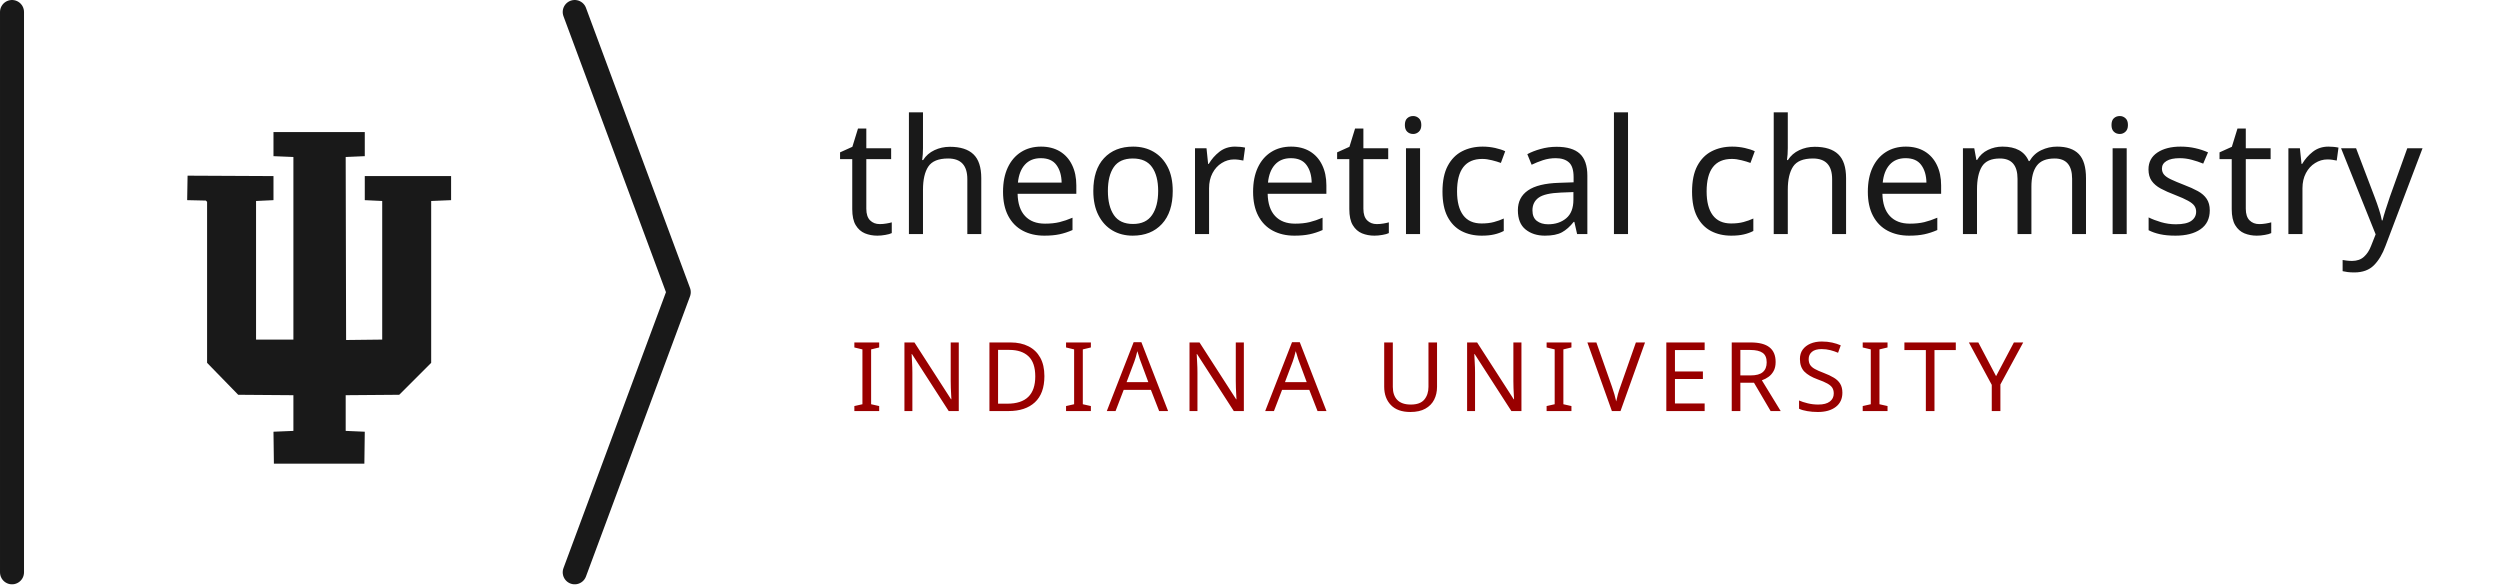
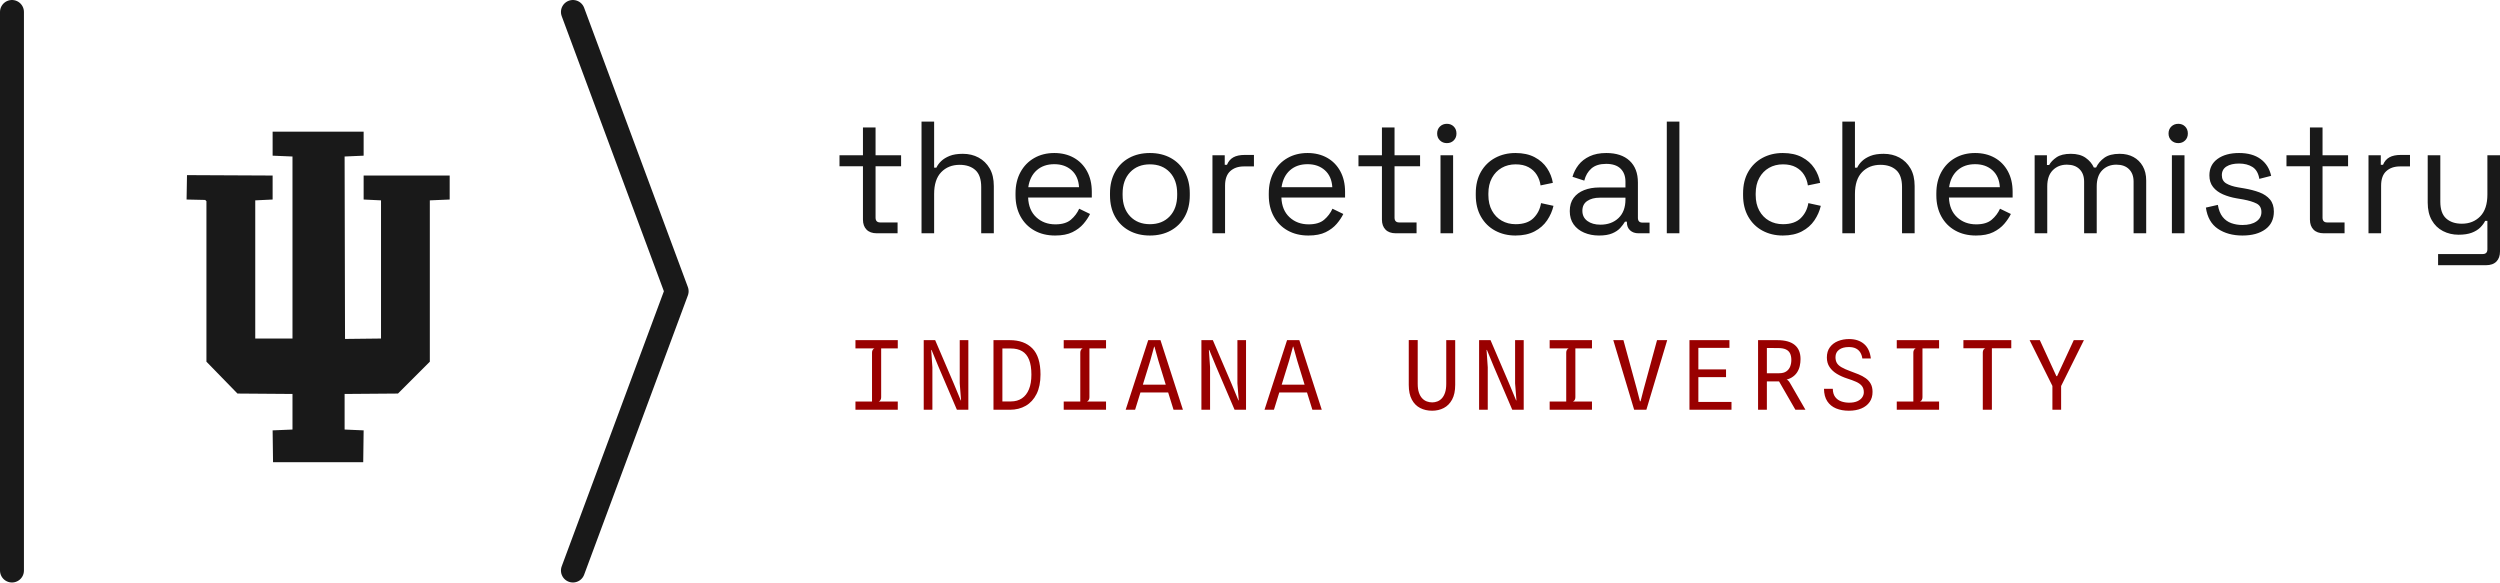
- <svg xmlns="http://www.w3.org/2000/svg" width="165.274mm" height="38.629mm" viewBox="0 0 165.274 38.629" version="1.1" id="svg1">
+ <svg xmlns="http://www.w3.org/2000/svg" width="165.792mm" height="38.629mm" viewBox="0 0 165.792 38.629" version="1.1" id="svg1" xml:space="preserve">
  <defs id="defs1" />
-   <g id="layer1" transform="translate(-3.704167,173.5667)">
-     <path d="m 4.498,-172.773 v 37.042" stroke="#eeedeb" stroke-width="1.587" stroke-linecap="round" fill="none" id="path1" style="stroke:#191919;stroke-opacity:1" />
-     <path d="m 41.698,-172.773 6.879,18.521 -6.879,18.521" stroke="#eeedeb" stroke-width="1.587" stroke-linecap="round" stroke-linejoin="round" fill="none" id="path2" style="stroke:#191919;stroke-opacity:1" />
-     <g transform="matrix(0.05486929,0,0,0.05486929,11.55071,-169.4429)" id="g3" style="fill:#191919;fill-opacity:1">
-       <path fill="#eeedeb" fill-rule="evenodd" d="m 186.5,84 h 110 v 29 l -23,1 0.5,220.5 43.5,-0.5 V 167 l -21,-1 v -29 h 104 v 29 l -24,1 V 362 L 338,400.5 273.5,401 v 43 l 23,1 -0.5,38.5 H 187 l -0.5,-38.5 24,-1 V 401 L 144,400.5 106.5,362 V 168 L 105,166.5 82.5,166 83,136.5 186.5,137 v 29 l -21,1 v 167 h 45 V 114 l -24,-1 z" id="path3" style="fill:#191919;fill-opacity:1" />
-     </g>
-     <g id="g2" transform="matrix(0.2645833,0,0,0.2645833,-12.96458,-187.325)">
-       <text xml:space="preserve" style="font-style:normal;font-variant:normal;font-weight:normal;font-stretch:normal;font-size:40px;line-height:1.25;font-family:'Space Grotesk';-inkscape-font-specification:'Space Grotesk, Normal';font-variant-ligatures:none;font-variant-caps:normal;font-variant-numeric:normal;font-variant-east-asian:normal;fill:#191919;fill-opacity:1" x="272.256" y="110.473" id="text1">
-         <tspan id="tspan1" x="272.256" y="110.473">theoretical chemistry</tspan>
-       </text>
-       <text xml:space="preserve" style="font-style:normal;font-variant:normal;font-weight:normal;font-stretch:normal;font-size:24px;line-height:1.25;font-family:'Spline Sans Mono';-inkscape-font-specification:'Spline Sans Mono, Normal';font-variant-ligatures:none;font-variant-caps:normal;font-variant-numeric:normal;font-variant-east-asian:normal;letter-spacing:3px;fill:#990000;fill-opacity:1" x="275.52" y="154.706" id="text2">
-         <tspan id="tspan2" x="275.52" y="154.706" style="letter-spacing:3px;fill:#990000;fill-opacity:1">INDIANA UNIVERSITY</tspan>
-       </text>
+   <g id="layer1" transform="translate(-28.70729,-129.1167)">
+     <g id="g1" transform="matrix(0.2645833,0,0,0.2645833,12.03854,115.3583)">
+       <path d="M 66,55 V 195" stroke="#eeedeb" stroke-width="6" stroke-linecap="round" fill="none" id="path1" style="stroke:#191919;stroke-opacity:1" />
+       <path d="m 206.6,55 26,70 -26,70" stroke="#eeedeb" stroke-width="6" stroke-linecap="round" stroke-linejoin="round" fill="none" id="path2" style="stroke:#191919;stroke-opacity:1" />
+       <g transform="matrix(0.20738,0,0,0.20738,92.65623,67.58598)" id="g3" style="fill:#191919;fill-opacity:1">
+         <path fill="#eeedeb" fill-rule="evenodd" d="m 186.5,84 h 110 v 29 l -23,1 0.5,220.5 43.5,-0.5 V 167 l -21,-1 v -29 h 104 v 29 l -24,1 V 362 L 338,400.5 273.5,401 v 43 l 23,1 -0.5,38.5 H 187 l -0.5,-38.5 24,-1 V 401 L 144,400.5 106.5,362 V 168 L 105,166.5 82.5,166 83,136.5 186.5,137 v 29 l -21,1 v 167 h 45 V 114 l -24,-1 z" id="path3" style="fill:#191919;fill-opacity:1" />
+       </g>
+       <g id="g2">
+         <path d="m 282.776,110.473 q -1.68,0 -2.58,-0.92 -0.9,-0.92 -0.9,-2.52 v -13.36 h -5.88 v -2.76 h 5.88 v -6.96 h 3.16 v 6.96 h 6.4 v 2.76 h -6.4 v 12.88 q 0,1.2 1.16,1.2 h 4.36 v 2.72 z m 11.2,0 v -28 h 3.16 v 11.56 h 0.56 q 0.4,-0.88 1.22,-1.66 0.82,-0.78 2.12,-1.3 1.3,-0.52 3.3,-0.52 2.2,0 3.94,0.94 1.74,0.94 2.78,2.72 1.04,1.78 1.04,4.42 v 11.84 h -3.16 v -11.6 q 0,-2.92 -1.46,-4.24 -1.46,-1.32 -3.94,-1.32 -2.84,0 -4.62,1.84 -1.78,1.84 -1.78,5.48 v 9.84 z m 33.48,0.56 q -2.96,0 -5.2,-1.26 -2.24,-1.26 -3.48,-3.54 -1.24,-2.28 -1.24,-5.28 v -0.48 q 0,-3.04 1.24,-5.32 1.24,-2.28 3.44,-3.54 2.2,-1.26 5.04,-1.26 2.76,0 4.88,1.18 2.12,1.18 3.32,3.38 1.2,2.2 1.2,5.16 v 1.44 h -15.96 q 0.12,3.16 2.04,4.94 1.92,1.78 4.8,1.78 2.52,0 3.88,-1.16 1.36,-1.16 2.08,-2.76 l 2.72,1.32 q -0.6,1.24 -1.66,2.48 -1.06,1.24 -2.76,2.08 -1.7,0.84 -4.34,0.84 z m -6.72,-12.12 h 12.72 q -0.16,-2.72 -1.86,-4.24 -1.7,-1.52 -4.34,-1.52 -2.68,0 -4.4,1.52 -1.72,1.52 -2.12,4.24 z m 30.48,12.12 q -2.96,0 -5.22,-1.24 -2.26,-1.24 -3.52,-3.5 -1.26,-2.26 -1.26,-5.34 v -0.52 q 0,-3.04 1.26,-5.32 1.26,-2.28 3.52,-3.52 2.26,-1.24 5.22,-1.24 2.96,0 5.22,1.24 2.26,1.24 3.52,3.52 1.26,2.28 1.26,5.32 v 0.52 q 0,3.08 -1.26,5.34 -1.26,2.26 -3.52,3.5 -2.26,1.24 -5.22,1.24 z m 0,-2.84 q 3.12,0 4.98,-1.98 1.86,-1.98 1.86,-5.34 v -0.36 q 0,-3.36 -1.86,-5.34 -1.86,-1.98 -4.98,-1.98 -3.08,0 -4.96,1.98 -1.88,1.98 -1.88,5.34 v 0.36 q 0,3.36 1.88,5.34 1.88,1.98 4.96,1.98 z m 15.68,2.28 v -19.56 h 3.08 v 2.4 h 0.56 q 0.52,-1.28 1.6,-1.88 1.08,-0.6 2.84,-0.6 h 2.32 v 2.88 h -2.52 q -2.12,0 -3.42,1.18 -1.3,1.18 -1.3,3.66 v 11.92 z m 24.04,0.56 q -2.96,0 -5.2,-1.26 -2.24,-1.26 -3.48,-3.54 -1.24,-2.28 -1.24,-5.28 v -0.48 q 0,-3.04 1.24,-5.32 1.24,-2.28 3.44,-3.54 2.2,-1.26 5.04,-1.26 2.76,0 4.88,1.18 2.12,1.18 3.32,3.38 1.2,2.2 1.2,5.16 v 1.44 h -15.96 q 0.12,3.16 2.04,4.94 1.92,1.78 4.8,1.78 2.52,0 3.88,-1.16 1.36,-1.16 2.08,-2.76 l 2.72,1.32 q -0.6,1.24 -1.66,2.48 -1.06,1.24 -2.76,2.08 -1.7,0.84 -4.34,0.84 z m -6.72,-12.12 h 12.72 q -0.16,-2.72 -1.86,-4.24 -1.7,-1.52 -4.34,-1.52 -2.68,0 -4.4,1.52 -1.72,1.52 -2.12,4.24 z m 28.64,11.56 q -1.68,0 -2.58,-0.92 -0.9,-0.92 -0.9,-2.52 v -13.36 h -5.88 v -2.76 h 5.88 v -6.96 h 3.16 v 6.96 h 6.4 v 2.76 h -6.4 v 12.88 q 0,1.2 1.16,1.2 h 4.36 v 2.72 z m 11.2,0 v -19.56 h 3.16 v 19.56 z m 1.6,-22.6 q -1.04,0 -1.74,-0.68 -0.7,-0.68 -0.7,-1.72 0,-1.08 0.7,-1.76 0.7,-0.68 1.74,-0.68 1.04,0 1.72,0.68 0.68,0.68 0.68,1.76 0,1.04 -0.68,1.72 -0.68,0.68 -1.72,0.68 z m 17.2,23.16 q -2.84,0 -5.1,-1.22 -2.26,-1.22 -3.56,-3.5 -1.3,-2.28 -1.3,-5.4 v -0.44 q 0,-3.16 1.3,-5.42 1.3,-2.26 3.56,-3.48 2.26,-1.22 5.1,-1.22 2.8,0 4.78,1.04 1.98,1.04 3.12,2.76 1.14,1.72 1.46,3.68 l -3.08,0.64 q -0.2,-1.44 -0.94,-2.64 -0.74,-1.2 -2.06,-1.92 -1.32,-0.72 -3.24,-0.72 -1.96,0 -3.5,0.88 -1.54,0.88 -2.44,2.52 -0.9,1.64 -0.9,3.92 v 0.36 q 0,2.28 0.9,3.92 0.9,1.64 2.44,2.52 1.54,0.88 3.5,0.88 2.92,0 4.46,-1.52 1.54,-1.52 1.9,-3.76 l 3.12,0.68 q -0.44,1.92 -1.6,3.64 -1.16,1.72 -3.14,2.76 -1.98,1.04 -4.78,1.04 z m 20.92,0 q -2.04,0 -3.72,-0.72 -1.68,-0.72 -2.64,-2.08 -0.96,-1.36 -0.96,-3.32 0,-2 0.96,-3.3 0.96,-1.3 2.64,-1.96 1.68,-0.66 3.76,-0.66 h 6.6 v -1.44 q 0,-2.08 -1.22,-3.28 -1.22,-1.2 -3.62,-1.2 -2.36,0 -3.68,1.14 -1.32,1.14 -1.8,3.06 l -2.96,-0.96 q 0.48,-1.64 1.52,-2.98 1.04,-1.34 2.78,-2.16 1.74,-0.82 4.18,-0.82 3.76,0 5.84,1.94 2.08,1.94 2.08,5.46 v 8.84 q 0,1.2 1.12,1.2 h 1.8 v 2.68 h -2.76 q -1.32,0 -2.12,-0.74 -0.8,-0.74 -0.8,-1.98 v -0.2 h -0.48 q -0.44,0.76 -1.18,1.58 -0.74,0.82 -2.02,1.36 -1.28,0.54 -3.32,0.54 z m 0.36,-2.72 q 2.8,0 4.54,-1.66 1.74,-1.66 1.74,-4.66 v -0.44 h -6.48 q -1.88,0 -3.1,0.82 -1.22,0.82 -1.22,2.46 0,1.64 1.26,2.56 1.26,0.92 3.26,0.92 z m 16.64,2.16 v -28 h 3.16 v 28 z m 29.08,0.56 q -2.84,0 -5.1,-1.22 -2.26,-1.22 -3.56,-3.5 -1.3,-2.28 -1.3,-5.4 v -0.44 q 0,-3.16 1.3,-5.42 1.3,-2.26 3.56,-3.48 2.26,-1.22 5.1,-1.22 2.8,0 4.78,1.04 1.98,1.04 3.12,2.76 1.14,1.72 1.46,3.68 l -3.08,0.64 q -0.2,-1.44 -0.94,-2.64 -0.74,-1.2 -2.06,-1.92 -1.32,-0.72 -3.24,-0.72 -1.96,0 -3.5,0.88 -1.54,0.88 -2.44,2.52 -0.9,1.64 -0.9,3.92 v 0.36 q 0,2.28 0.9,3.92 0.9,1.64 2.44,2.52 1.54,0.88 3.5,0.88 2.92,0 4.46,-1.52 1.54,-1.52 1.9,-3.76 l 3.12,0.68 q -0.44,1.92 -1.6,3.64 -1.16,1.72 -3.14,2.76 -1.98,1.04 -4.78,1.04 z m 14.92,-0.56 v -28 h 3.16 v 11.56 h 0.56 q 0.4,-0.88 1.22,-1.66 0.82,-0.78 2.12,-1.3 1.3,-0.52 3.3,-0.52 2.2,0 3.94,0.94 1.74,0.94 2.78,2.72 1.04,1.78 1.04,4.42 v 11.84 h -3.16 v -11.6 q 0,-2.92 -1.46,-4.24 -1.46,-1.32 -3.94,-1.32 -2.84,0 -4.62,1.84 -1.78,1.84 -1.78,5.48 v 9.84 z m 33.48,0.56 q -2.96,0 -5.2,-1.26 -2.24,-1.26 -3.48,-3.54 -1.24,-2.28 -1.24,-5.28 v -0.48 q 0,-3.04 1.24,-5.32 1.24,-2.28 3.44,-3.54 2.2,-1.26 5.04,-1.26 2.76,0 4.88,1.18 2.12,1.18 3.32,3.38 1.2,2.2 1.2,5.16 v 1.44 h -15.96 q 0.12,3.16 2.04,4.94 1.92,1.78 4.8,1.78 2.52,0 3.88,-1.16 1.36,-1.16 2.08,-2.76 l 2.72,1.32 q -0.6,1.24 -1.66,2.48 -1.06,1.24 -2.76,2.08 -1.7,0.84 -4.34,0.84 z m -6.72,-12.12 h 12.72 q -0.16,-2.72 -1.86,-4.24 -1.7,-1.52 -4.34,-1.52 -2.68,0 -4.4,1.52 -1.72,1.52 -2.12,4.24 z m 21.44,11.56 v -19.56 h 3.08 v 2.44 h 0.56 q 0.56,-1.04 1.84,-1.92 1.28,-0.88 3.6,-0.88 2.28,0 3.7,1 1.42,1 2.06,2.44 h 0.56 q 0.68,-1.44 2.06,-2.44 1.38,-1 3.86,-1 1.96,0 3.44,0.8 1.48,0.8 2.34,2.3 0.86,1.5 0.86,3.58 v 13.24 h -3.16 v -12.96 q 0,-1.96 -1.14,-3.1 -1.14,-1.14 -3.18,-1.14 -2.16,0 -3.54,1.4 -1.38,1.4 -1.38,4.04 v 11.76 h -3.16 v -12.96 q 0,-1.96 -1.14,-3.1 -1.14,-1.14 -3.18,-1.14 -2.16,0 -3.54,1.4 -1.38,1.4 -1.38,4.04 v 11.76 z m 34.4,0 v -19.56 h 3.16 v 19.56 z m 1.6,-22.6 q -1.04,0 -1.74,-0.68 -0.7,-0.68 -0.7,-1.72 0,-1.08 0.7,-1.76 0.7,-0.68 1.74,-0.68 1.04,0 1.72,0.68 0.68,0.68 0.68,1.76 0,1.04 -0.68,1.72 -0.68,0.68 -1.72,0.68 z m 16.08,23.16 q -3.64,0 -6.14,-1.68 -2.5,-1.68 -3.02,-5.32 l 3,-0.68 q 0.32,1.92 1.2,3.02 0.88,1.1 2.18,1.56 1.3,0.46 2.78,0.46 2.2,0 3.48,-0.88 1.28,-0.88 1.28,-2.36 0,-1.52 -1.22,-2.14 -1.22,-0.62 -3.34,-1.02 l -1.64,-0.28 q -1.88,-0.32 -3.44,-1 -1.56,-0.68 -2.48,-1.84 -0.92,-1.16 -0.92,-2.92 0,-2.64 2.04,-4.12 2.04,-1.48 5.4,-1.48 3.32,0 5.38,1.5 2.06,1.5 2.66,4.22 l -2.96,0.76 q -0.36,-2.12 -1.72,-2.98 -1.36,-0.86 -3.36,-0.86 -2,0 -3.16,0.74 -1.16,0.74 -1.16,2.18 0,1.4 1.1,2.06 1.1,0.66 2.94,0.98 l 1.64,0.28 q 2.08,0.36 3.74,0.98 1.66,0.62 2.64,1.78 0.98,1.16 0.98,3.04 0,2.88 -2.14,4.44 -2.14,1.56 -5.74,1.56 z m 20.4,-0.56 q -1.68,0 -2.58,-0.92 -0.9,-0.92 -0.9,-2.52 v -13.36 h -5.88 v -2.76 h 5.88 v -6.96 h 3.16 v 6.96 h 6.4 v 2.76 h -6.4 v 12.88 q 0,1.2 1.16,1.2 h 4.36 v 2.72 z m 11.2,0 v -19.56 h 3.08 v 2.4 h 0.56 q 0.52,-1.28 1.6,-1.88 1.08,-0.6 2.84,-0.6 h 2.32 v 2.88 h -2.52 q -2.12,0 -3.42,1.18 -1.3,1.18 -1.3,3.66 v 11.92 z m 17.44,8 v -2.8 h 11.2 q 1.16,0 1.16,-1.2 v -7.12 h -0.56 q -0.4,0.84 -1.22,1.66 -0.82,0.82 -2.14,1.32 -1.32,0.5 -3.32,0.5 -2.12,0 -3.9,-0.92 -1.78,-0.92 -2.8,-2.72 -1.02,-1.8 -1.02,-4.4 v -11.88 h 3.16 v 11.64 q 0,2.88 1.46,4.2 1.46,1.32 3.94,1.32 2.8,0 4.6,-1.84 1.8,-1.84 1.8,-5.48 v -9.84 h 3.16 v 24.12 q 0,1.6 -0.9,2.52 -0.9,0.92 -2.62,0.92 z" fill="#191919" id="path4" />
+         <path d="m 277.416,154.706 v -2.064 h 4.152 v -12.252 q 0,-0.42 0.174,-0.696 0.174,-0.276 0.45,-0.372 h -4.776 v -2.064 h 10.608 v 2.064 h -4.164 v 12.252 q 0,0.408 -0.174,0.69 -0.174,0.282 -0.45,0.378 h 4.788 v 2.064 z m 17.112,0 v -17.448 h 2.868 l 4.668,10.896 1.74,4.2 h 0.084 l -0.336,-4.272 v -10.824 h 2.16 v 17.448 h -2.868 l -4.632,-10.824 -1.716,-4.164 h -0.096 l 0.3,4.344 v 10.644 z m 19.716,0 -0.54,-2.088 h 2.676 q 1.608,0 2.76,-0.774 1.152,-0.774 1.764,-2.274 0.612,-1.5 0.612,-3.672 0,-2.292 -0.582,-3.738 -0.582,-1.446 -1.728,-2.13 -1.146,-0.684 -2.838,-0.684 h -2.76 l 0.636,-2.088 h 1.86 q 3.612,0 5.652,2.064 2.04,2.064 2.04,6.552 0,2.904 -0.984,4.872 -0.984,1.968 -2.712,2.964 -1.728,0.996 -3.984,0.996 z m -2.232,0 v -17.448 h 2.232 v 17.448 z m 17.604,0 v -2.064 h 4.152 v -12.252 q 0,-0.42 0.174,-0.696 0.174,-0.276 0.45,-0.372 h -4.776 v -2.064 h 10.608 v 2.064 h -4.164 v 12.252 q 0,0.408 -0.174,0.69 -0.174,0.282 -0.45,0.378 h 4.788 v 2.064 z m 15.528,0 5.652,-17.448 h 3.072 l 5.628,17.448 h -2.352 l -1.632,-5.244 1.284,0.912 h -8.676 l 0.84,-1.956 h 7.236 l -0.72,0.924 -2.136,-6.948 -0.984,-3.516 h -0.072 l -0.972,3.516 -3.804,12.312 z m 18.984,0 v -17.448 h 2.868 l 4.668,10.896 1.74,4.2 h 0.084 l -0.336,-4.272 v -10.824 h 2.16 v 17.448 h -2.868 l -4.632,-10.824 -1.716,-4.164 h -0.096 l 0.3,4.344 v 10.644 z m 15.816,0 5.652,-17.448 h 3.072 l 5.628,17.448 h -2.352 l -1.632,-5.244 1.284,0.912 h -8.676 l 0.84,-1.956 h 7.236 l -0.72,0.924 -2.136,-6.948 -0.984,-3.516 h -0.072 l -0.972,3.516 -3.804,12.312 z m 42.012,0.24 q -1.668,0 -2.994,-0.678 -1.326,-0.678 -2.094,-2.112 -0.768,-1.434 -0.768,-3.69 v -11.232 h 2.244 v 10.956 q 0,1.308 0.3,2.202 0.3,0.894 0.816,1.44 0.516,0.546 1.17,0.786 0.654,0.24 1.35,0.24 0.66,0 1.29,-0.24 0.63,-0.24 1.134,-0.786 0.504,-0.546 0.798,-1.44 0.294,-0.894 0.294,-2.202 v -10.932 h 2.244 v 11.208 q 0,2.256 -0.78,3.69 -0.78,1.434 -2.088,2.112 -1.308,0.678 -2.916,0.678 z m 11.772,-0.24 v -17.448 h 2.868 l 4.668,10.896 1.74,4.2 h 0.084 l -0.336,-4.272 v -10.824 h 2.16 v 17.448 h -2.868 l -4.632,-10.824 -1.716,-4.164 h -0.096 l 0.3,4.344 v 10.644 z m 17.688,0 v -2.064 h 4.152 v -12.252 q 0,-0.42 0.174,-0.696 0.174,-0.276 0.45,-0.372 h -4.776 v -2.064 h 10.608 v 2.064 h -4.164 v 12.252 q 0,0.408 -0.174,0.69 -0.174,0.282 -0.45,0.378 h 4.788 v 2.064 z m 21.18,0 -5.232,-17.448 h 2.544 l 3.36,12.288 0.78,3.024 h 0.156 l 0.78,-3.024 3.348,-12.288 h 2.544 l -5.22,17.448 z m 13.86,0 v -17.448 h 10.02 v 1.932 h -8.76 l 0.972,-0.924 v 6.972 l -0.972,-0.648 h 7.908 v 1.932 h -7.572 l 0.636,-0.708 v 8.076 l -0.972,-1.152 h 9.276 v 1.968 z m 26.556,0 -4.104,-7.116 h -3.336 l -0.804,-0.18 0.36,-1.476 v -0.384 h 3.816 q 1.116,0 1.788,-0.462 0.672,-0.462 0.966,-1.218 0.294,-0.756 0.294,-1.644 0,-0.984 -0.324,-1.65 -0.324,-0.666 -1.056,-1.002 -0.732,-0.336 -1.956,-0.336 l -2.868,-0.012 -0.012,-0.576 -1.02,-1.392 q 0.552,0 1.236,0 0.684,0 1.344,0 0.66,0 1.14,0 2.916,0 4.368,1.206 1.452,1.206 1.452,3.534 0,0.876 -0.192,1.734 -0.192,0.858 -0.672,1.602 -0.48,0.744 -1.32,1.266 -0.84,0.522 -2.136,0.726 l 0.06,-0.288 q 0.42,-0.012 0.702,0.072 0.282,0.084 0.504,0.312 0.222,0.228 0.462,0.66 l 3.828,6.624 z m -9.36,0 v -17.448 h 2.208 v 17.448 z m 22.752,0.24 q -1.8,0 -3.198,-0.576 -1.398,-0.576 -2.202,-1.788 -0.804,-1.212 -0.828,-3.132 h 2.208 q 0.024,1.296 0.6,2.058 0.576,0.762 1.506,1.092 0.93,0.33 1.998,0.33 1.236,0 2.046,-0.366 0.81,-0.366 1.218,-0.966 0.408,-0.6 0.408,-1.284 0,-0.984 -0.504,-1.596 -0.504,-0.612 -1.44,-1.026 -0.936,-0.414 -2.22,-0.822 -1.416,-0.456 -2.574,-1.152 -1.158,-0.696 -1.842,-1.71 -0.684,-1.014 -0.684,-2.406 0,-1.536 0.756,-2.562 0.756,-1.026 2.022,-1.542 1.266,-0.516 2.79,-0.516 2.28,0 3.72,1.206 1.44,1.206 1.74,3.666 h -2.136 q -0.108,-0.816 -0.486,-1.464 -0.378,-0.648 -1.086,-1.026 -0.708,-0.378 -1.824,-0.378 -1.536,0 -2.436,0.672 -0.9,0.672 -0.9,1.86 0,0.84 0.33,1.434 0.33,0.594 1.152,1.08 0.822,0.486 2.274,1.014 1.044,0.372 2.034,0.78 0.99,0.408 1.776,0.966 0.786,0.558 1.254,1.38 0.468,0.822 0.468,2.034 0.012,1.488 -0.726,2.55 -0.738,1.062 -2.076,1.626 -1.338,0.564 -3.138,0.564 z m 12.012,-0.24 v -2.064 h 4.152 v -12.252 q 0,-0.42 0.174,-0.696 0.174,-0.276 0.45,-0.372 h -4.776 v -2.064 h 10.608 v 2.064 h -4.164 v 12.252 q 0,0.408 -0.174,0.69 -0.174,0.282 -0.45,0.378 h 4.788 v 2.064 z m 21.564,0 v -14.34 q 0,-0.42 0.168,-0.696 0.168,-0.276 0.456,-0.372 h -5.484 v -2.04 h 12 v 2.04 h -4.86 v 15.408 z m 17.508,-5.856 -5.772,-11.592 h 2.556 l 2.196,4.764 1.956,4.26 h 0.18 l 1.968,-4.248 2.208,-4.776 h 2.544 l -5.76,11.592 z m -0.06,5.856 v -7.008 h 2.184 v 7.008 z" fill="#990000" id="path5" />
+       </g>
    </g>
  </g>
</svg>
